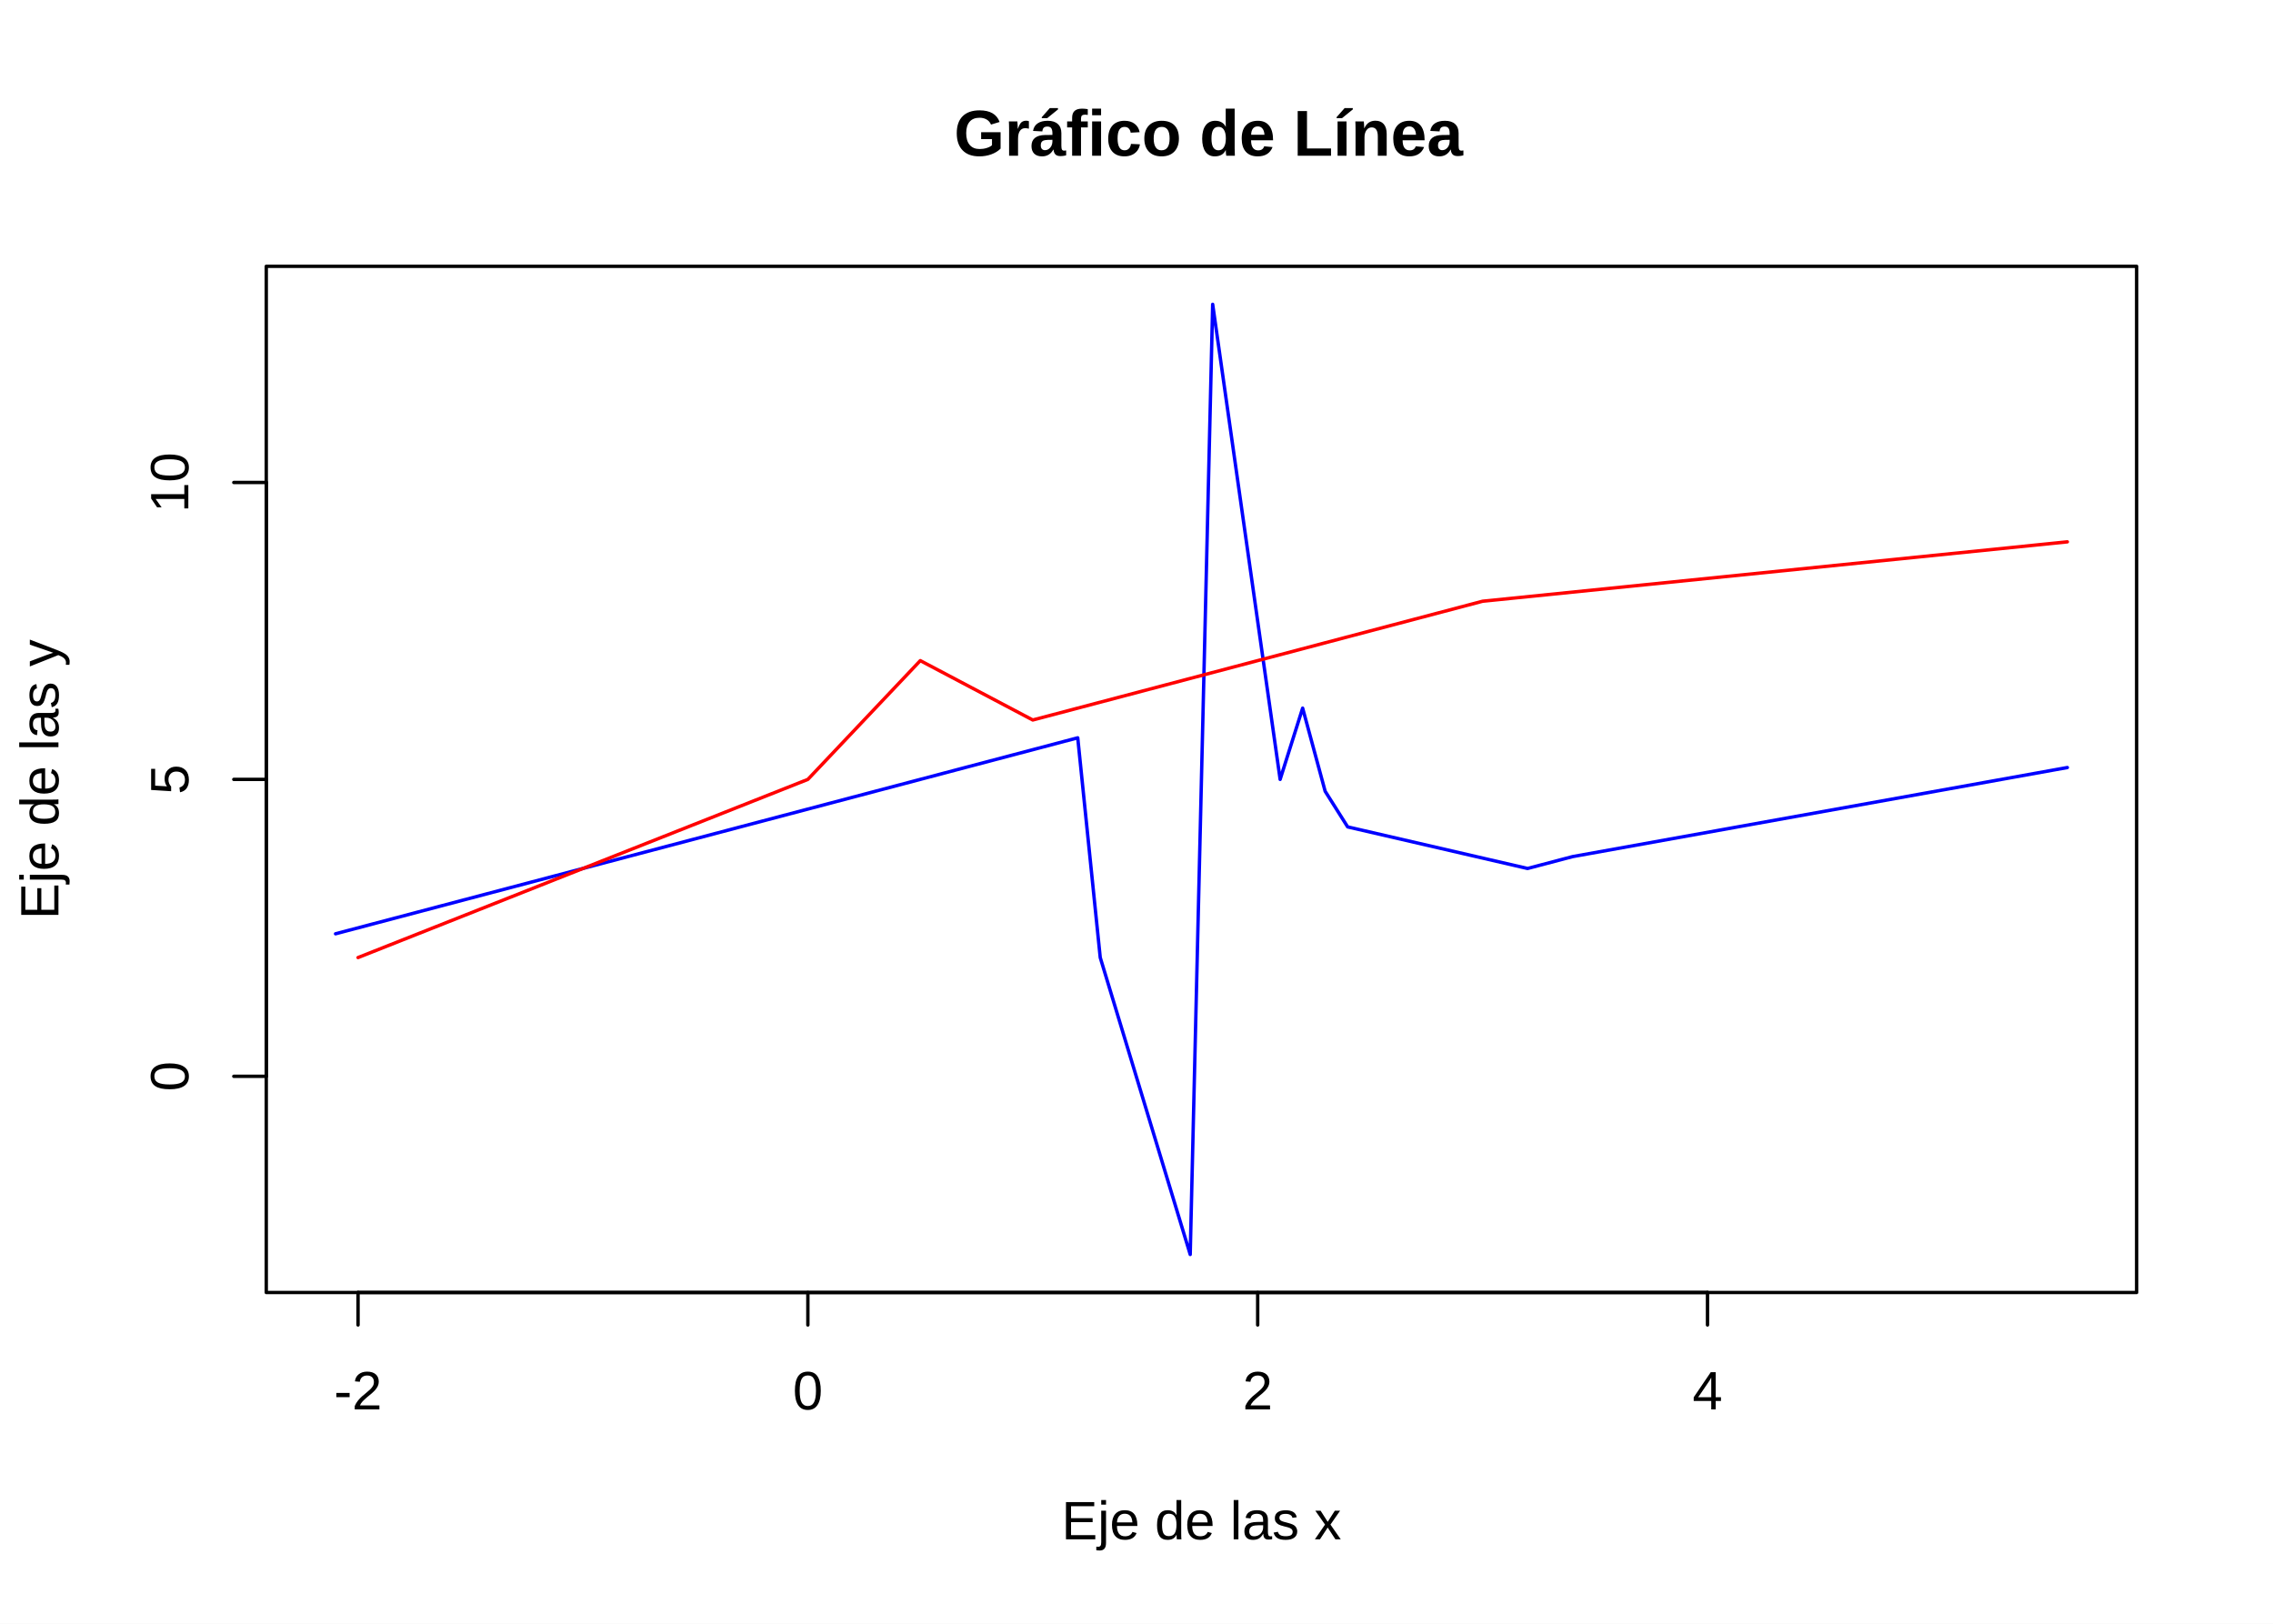
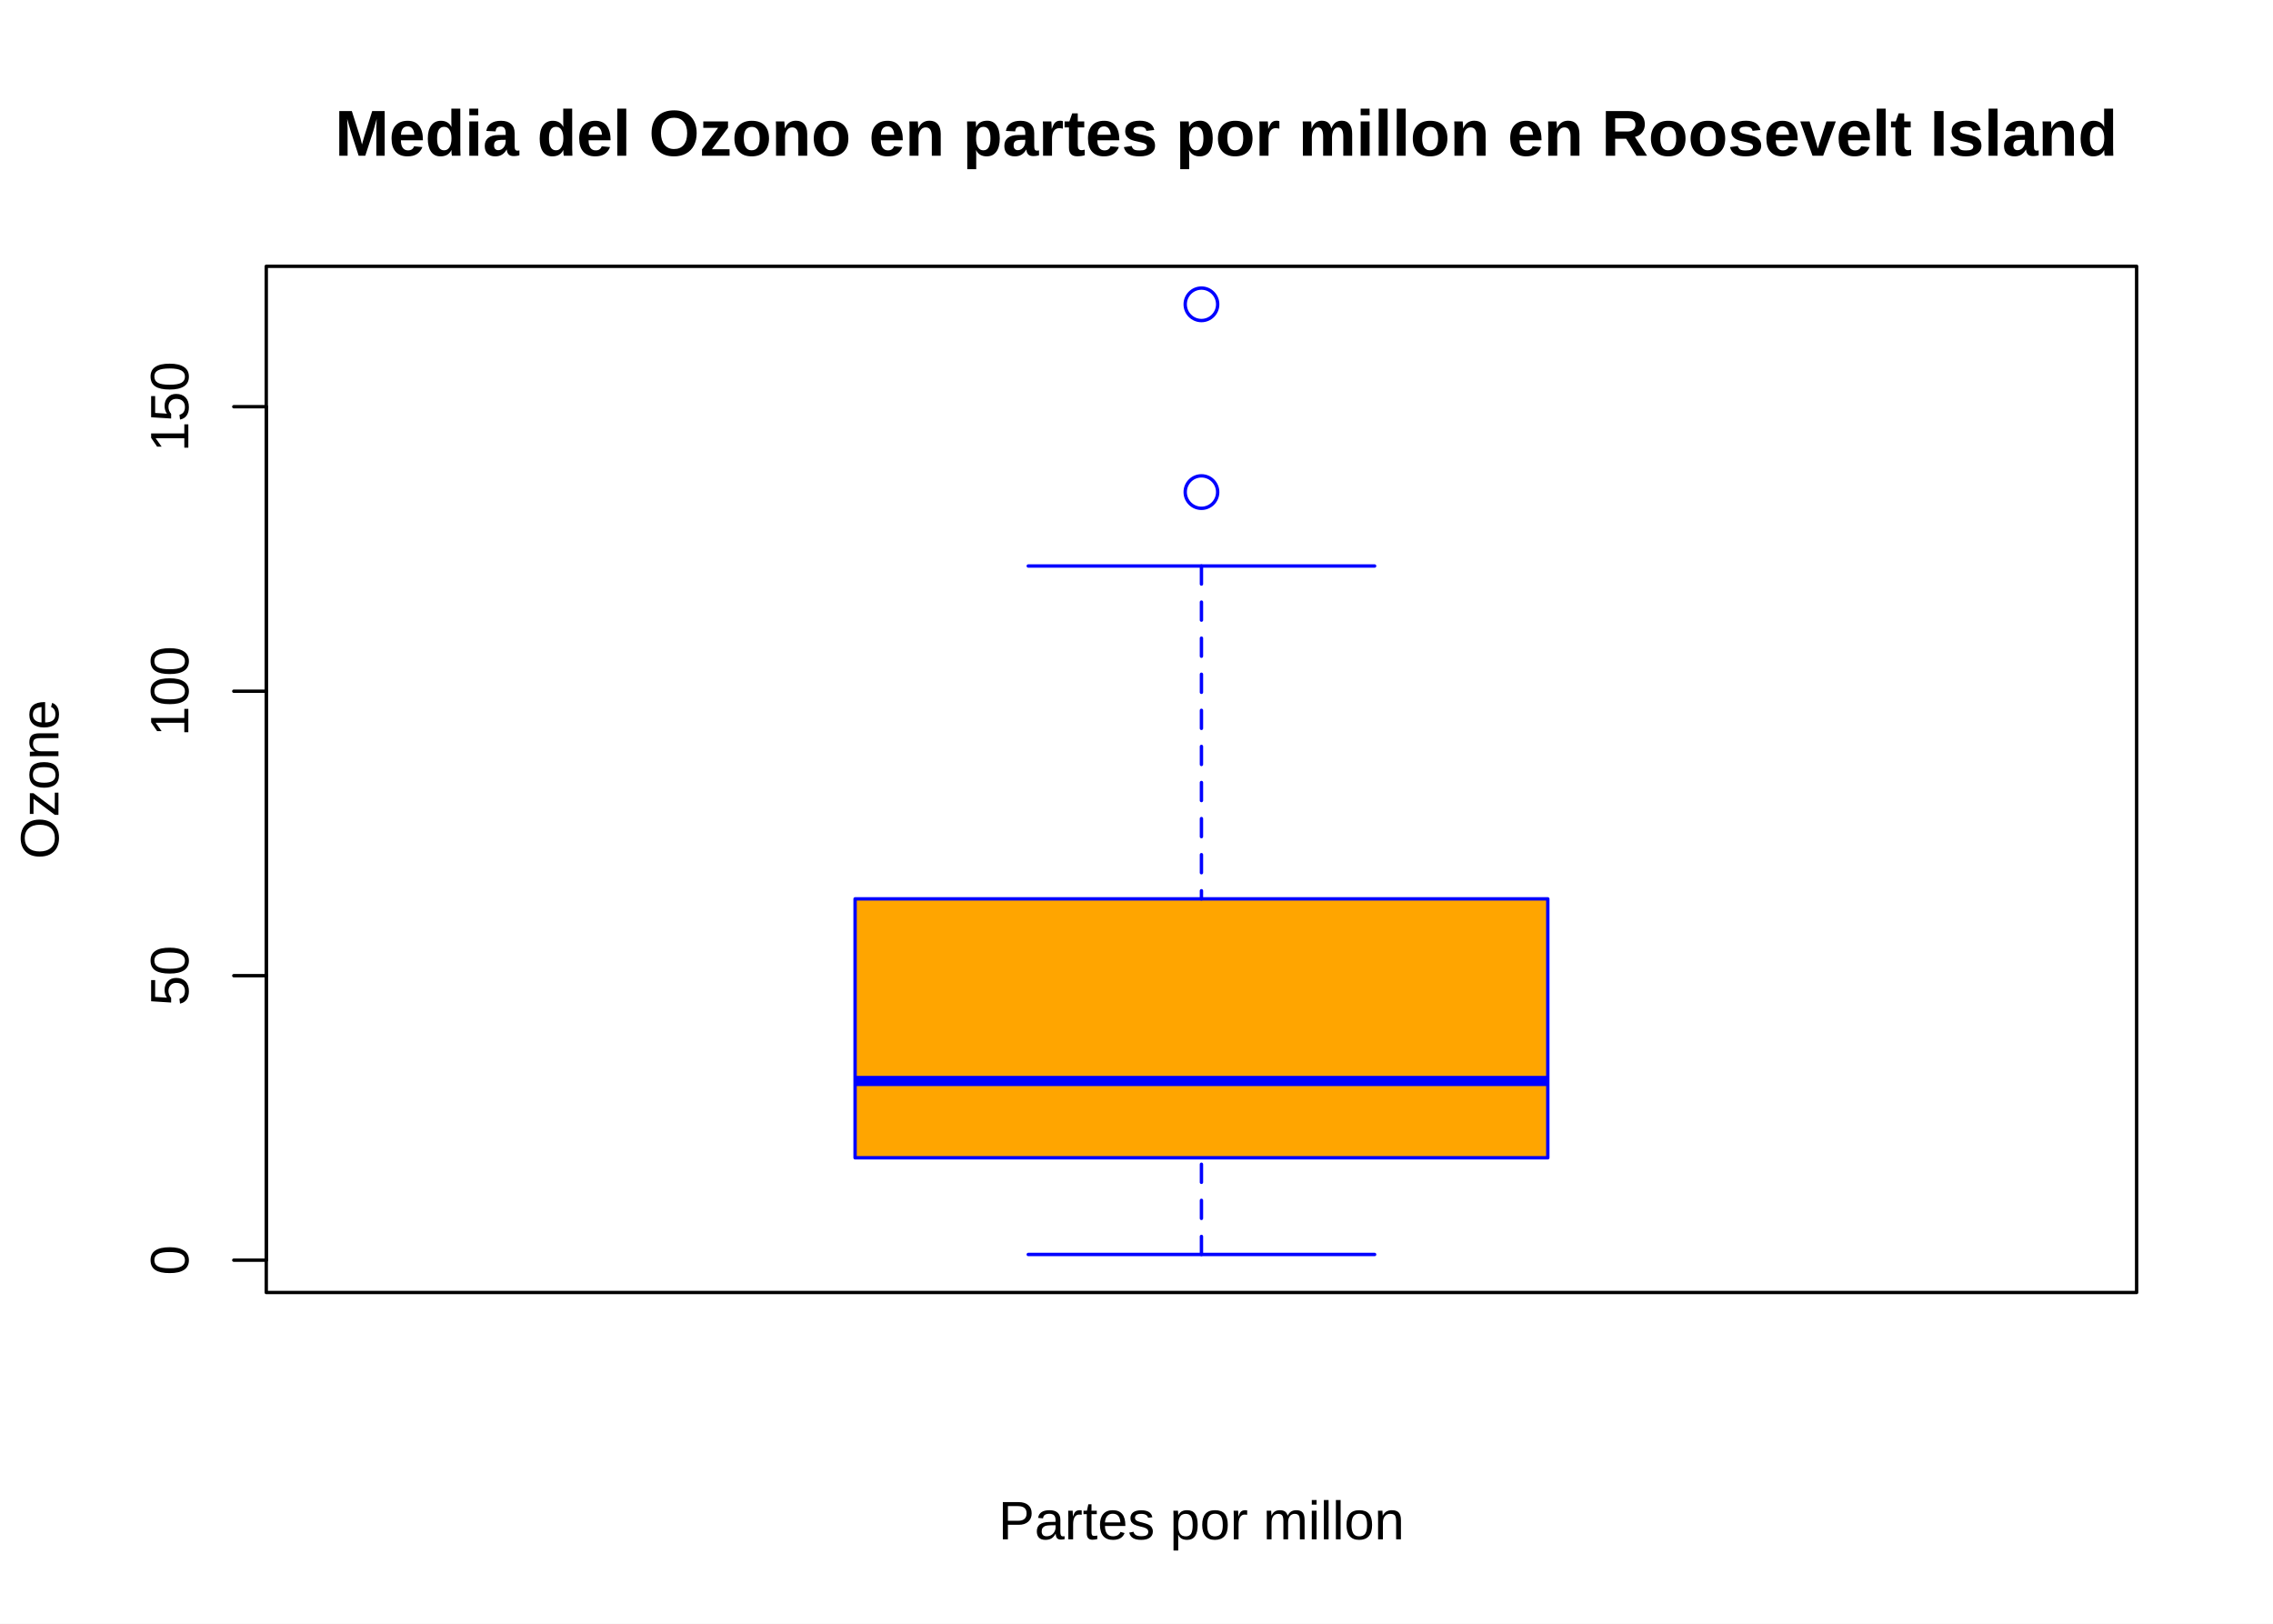
<svg xmlns="http://www.w3.org/2000/svg" viewBox="0 0 504.00 360.00">
  <defs>
    <style type="text/css">
    line, polyline, path, rect, circle {
      fill: none;
      stroke: #000000;
      stroke-linecap: round;
      stroke-linejoin: round;
      stroke-miterlimit: 10.00;
    }
  </style>
  </defs>
  <rect width="100%" height="100%" style="stroke: none; fill: #FFFFFF;" />
  <defs>
    <clipPath id="cpNTkuMDR8NDczLjc2fDI4Ni41Nnw1OS4wNA==">
      <rect x="59.04" y="59.04" width="414.72" height="227.52" />
    </clipPath>
  </defs>
-   <polyline points="74.40,207.03 238.97,163.58 243.96,212.30 263.91,278.13 268.89,67.47 283.85,172.80 288.84,157.00 293.83,175.43 298.82,183.33 338.71,192.55 348.69,189.92 458.40,170.17 " style="stroke-width: 0.75; stroke: #0000FF;" clip-path="url(#cpNTkuMDR8NDczLjc2fDI4Ni41Nnw1OS4wNA==)" />
+   <polyline points="189.60,256.69 343.20,256.69 343.20,199.29 189.60,199.29 " style="stroke-width: 0.75; stroke: none; fill: #FFA500;" clip-path="url(#cpNTkuMDR8NDczLjc2fDI4Ni41Nnw1OS4wNA==)" />
+   <line x1="189.60" y1="239.66" x2="343.20" y2="239.66" style="stroke-width: 2.25; stroke: #0000FF; stroke-linecap: butt;" clip-path="url(#cpNTkuMDR8NDczLjc2fDI4Ni41Nnw1OS4wNA==)" />
+   <line x1="266.40" y1="278.13" x2="266.40" y2="256.69" style="stroke-width: 0.75; stroke: #0000FF; stroke-dasharray: 4.00,4.00;" clip-path="url(#cpNTkuMDR8NDczLjc2fDI4Ni41Nnw1OS4wNA==)" />
+   <line x1="266.40" y1="125.49" x2="266.40" y2="199.29" style="stroke-width: 0.75; stroke: #0000FF; stroke-dasharray: 4.00,4.00;" clip-path="url(#cpNTkuMDR8NDczLjc2fDI4Ni41Nnw1OS4wNA==)" />
+   <line x1="228.00" y1="278.13" x2="304.80" y2="278.13" style="stroke-width: 0.75; stroke: #0000FF;" clip-path="url(#cpNTkuMDR8NDczLjc2fDI4Ni41Nnw1OS4wNA==)" />
+   <line x1="228.00" y1="125.49" x2="304.80" y2="125.49" style="stroke-width: 0.75; stroke: #0000FF;" clip-path="url(#cpNTkuMDR8NDczLjc2fDI4Ni41Nnw1OS4wNA==)" />
+   <polyline points="189.60,256.69 343.20,256.69 343.20,199.29 189.60,199.29 189.60,256.69 " style="stroke-width: 0.75; stroke: #0000FF;" clip-path="url(#cpNTkuMDR8NDczLjc2fDI4Ni41Nnw1OS4wNA==)" />
+   <circle cx="266.40" cy="109.10" r="2.70pt" style="stroke-width: 0.75; stroke: #0000FF;" clip-path="url(#cpNTkuMDR8NDczLjc2fDI4Ni41Nnw1OS4wNA==)" />
+   <circle cx="266.40" cy="67.47" r="2.70pt" style="stroke-width: 0.75; stroke: #0000FF;" clip-path="url(#cpNTkuMDR8NDczLjc2fDI4Ni41Nnw1OS4wNA==)" />
  <defs>
    <clipPath id="cpMHw1MDR8MzYwfDA=">
      <rect x="0.00" y="0.00" width="504.00" height="360.00" />
    </clipPath>
  </defs>
-   <line x1="79.39" y1="286.56" x2="378.61" y2="286.56" style="stroke-width: 0.75;" clip-path="url(#cpMHw1MDR8MzYwfDA=)" />
-   <line x1="79.39" y1="286.56" x2="79.39" y2="293.76" style="stroke-width: 0.75;" clip-path="url(#cpMHw1MDR8MzYwfDA=)" />
-   <line x1="179.13" y1="286.56" x2="179.13" y2="293.76" style="stroke-width: 0.75;" clip-path="url(#cpMHw1MDR8MzYwfDA=)" />
-   <line x1="278.87" y1="286.56" x2="278.87" y2="293.76" style="stroke-width: 0.75;" clip-path="url(#cpMHw1MDR8MzYwfDA=)" />
-   <line x1="378.61" y1="286.56" x2="378.61" y2="293.76" style="stroke-width: 0.75;" clip-path="url(#cpMHw1MDR8MzYwfDA=)" />
+   <line x1="59.04" y1="279.39" x2="59.04" y2="90.17" style="stroke-width: 0.75;" clip-path="url(#cpMHw1MDR8MzYwfDA=)" />
+   <line x1="59.04" y1="279.39" x2="51.84" y2="279.39" style="stroke-width: 0.75;" clip-path="url(#cpMHw1MDR8MzYwfDA=)" />
+   <line x1="59.04" y1="216.32" x2="51.84" y2="216.32" style="stroke-width: 0.75;" clip-path="url(#cpMHw1MDR8MzYwfDA=)" />
+   <line x1="59.04" y1="153.25" x2="51.84" y2="153.25" style="stroke-width: 0.75;" clip-path="url(#cpMHw1MDR8MzYwfDA=)" />
+   <line x1="59.04" y1="90.17" x2="51.84" y2="90.17" style="stroke-width: 0.75;" clip-path="url(#cpMHw1MDR8MzYwfDA=)" />
  <g clip-path="url(#cpMHw1MDR8MzYwfDA=)">
-     <text x="74.05" y="312.48" style="font-size: 12.00px; font-family: Arial;" textLength="10.67px" lengthAdjust="spacingAndGlyphs">-2</text>
+     <text transform="translate(41.76,282.73) rotate(-90)" style="font-size: 12.00px; font-family: Arial;" textLength="6.67px" lengthAdjust="spacingAndGlyphs">0</text>
  </g>
  <g clip-path="url(#cpMHw1MDR8MzYwfDA=)">
-     <text x="175.79" y="312.48" style="font-size: 12.00px; font-family: Arial;" textLength="6.67px" lengthAdjust="spacingAndGlyphs">0</text>
+     <text transform="translate(41.76,222.99) rotate(-90)" style="font-size: 12.00px; font-family: Arial;" textLength="13.35px" lengthAdjust="spacingAndGlyphs">50</text>
  </g>
  <g clip-path="url(#cpMHw1MDR8MzYwfDA=)">
-     <text x="275.53" y="312.48" style="font-size: 12.00px; font-family: Arial;" textLength="6.67px" lengthAdjust="spacingAndGlyphs">2</text>
+     <text transform="translate(41.76,163.26) rotate(-90)" style="font-size: 12.00px; font-family: Arial;" textLength="20.02px" lengthAdjust="spacingAndGlyphs">100</text>
  </g>
  <g clip-path="url(#cpMHw1MDR8MzYwfDA=)">
-     <text x="375.27" y="312.48" style="font-size: 12.00px; font-family: Arial;" textLength="6.67px" lengthAdjust="spacingAndGlyphs">4</text>
-   </g>
-   <line x1="59.04" y1="238.63" x2="59.04" y2="106.97" style="stroke-width: 0.75;" clip-path="url(#cpMHw1MDR8MzYwfDA=)" />
-   <line x1="59.04" y1="238.63" x2="51.84" y2="238.63" style="stroke-width: 0.75;" clip-path="url(#cpMHw1MDR8MzYwfDA=)" />
-   <line x1="59.04" y1="172.80" x2="51.84" y2="172.80" style="stroke-width: 0.75;" clip-path="url(#cpMHw1MDR8MzYwfDA=)" />
-   <line x1="59.04" y1="106.97" x2="51.84" y2="106.97" style="stroke-width: 0.75;" clip-path="url(#cpMHw1MDR8MzYwfDA=)" />
-   <g clip-path="url(#cpMHw1MDR8MzYwfDA=)">
-     <text transform="translate(41.76,241.97) rotate(-90)" style="font-size: 12.00px; font-family: Arial;" textLength="6.67px" lengthAdjust="spacingAndGlyphs">0</text>
+     <text transform="translate(41.76,100.18) rotate(-90)" style="font-size: 12.00px; font-family: Arial;" textLength="20.02px" lengthAdjust="spacingAndGlyphs">150</text>
  </g>
  <g clip-path="url(#cpMHw1MDR8MzYwfDA=)">
-     <text transform="translate(41.76,176.14) rotate(-90)" style="font-size: 12.00px; font-family: Arial;" textLength="6.67px" lengthAdjust="spacingAndGlyphs">5</text>
+     <text x="74.26" y="34.53" style="font-size: 14.40px; font-weight: bold; font-family: Arial;" textLength="384.29px" lengthAdjust="spacingAndGlyphs">Media del Ozono en partes por millon en Roosevelt Island</text>
  </g>
  <g clip-path="url(#cpMHw1MDR8MzYwfDA=)">
-     <text transform="translate(41.76,113.64) rotate(-90)" style="font-size: 12.00px; font-family: Arial;" textLength="13.35px" lengthAdjust="spacingAndGlyphs">10</text>
+     <text x="221.38" y="341.28" style="font-size: 12.00px; font-family: Arial;" textLength="90.04px" lengthAdjust="spacingAndGlyphs">Partes por millon</text>
+   </g>
+   <g clip-path="url(#cpMHw1MDR8MzYwfDA=)">
+     <text transform="translate(12.96,190.48) rotate(-90)" style="font-size: 12.00px; font-family: Arial;" textLength="35.36px" lengthAdjust="spacingAndGlyphs">Ozone</text>
  </g>
  <polyline points="59.04,286.56 473.76,286.56 473.76,59.04 59.04,59.04 59.04,286.56 " style="stroke-width: 0.75;" clip-path="url(#cpMHw1MDR8MzYwfDA=)" />
-   <g clip-path="url(#cpMHw1MDR8MzYwfDA=)">
-     <text x="211.55" y="34.53" style="font-size: 14.40px; font-weight: bold; font-family: Arial;" textLength="109.70px" lengthAdjust="spacingAndGlyphs">Gráfico de Línea</text>
-   </g>
-   <g clip-path="url(#cpMHw1MDR8MzYwfDA=)">
-     <text x="235.38" y="341.28" style="font-size: 12.00px; font-family: Arial;" textLength="62.03px" lengthAdjust="spacingAndGlyphs">Eje de las x</text>
-   </g>
-   <g clip-path="url(#cpMHw1MDR8MzYwfDA=)">
-     <text transform="translate(12.96,203.82) rotate(-90)" style="font-size: 12.00px; font-family: Arial;" textLength="62.03px" lengthAdjust="spacingAndGlyphs">Eje de las y</text>
-   </g>
-   <defs>
-     <clipPath id="cpNTkuMDR8NDczLjc2fDI4Ni41Nnw1OS4wNA==">
-       <rect x="59.04" y="59.04" width="414.72" height="227.52" />
-     </clipPath>
-   </defs>
-   <polyline points="79.39,212.30 179.13,172.80 204.06,146.47 229.00,159.63 328.74,133.30 458.40,120.13 " style="stroke-width: 0.75; stroke: #FF0000;" clip-path="url(#cpNTkuMDR8NDczLjc2fDI4Ni41Nnw1OS4wNA==)" />
</svg>
